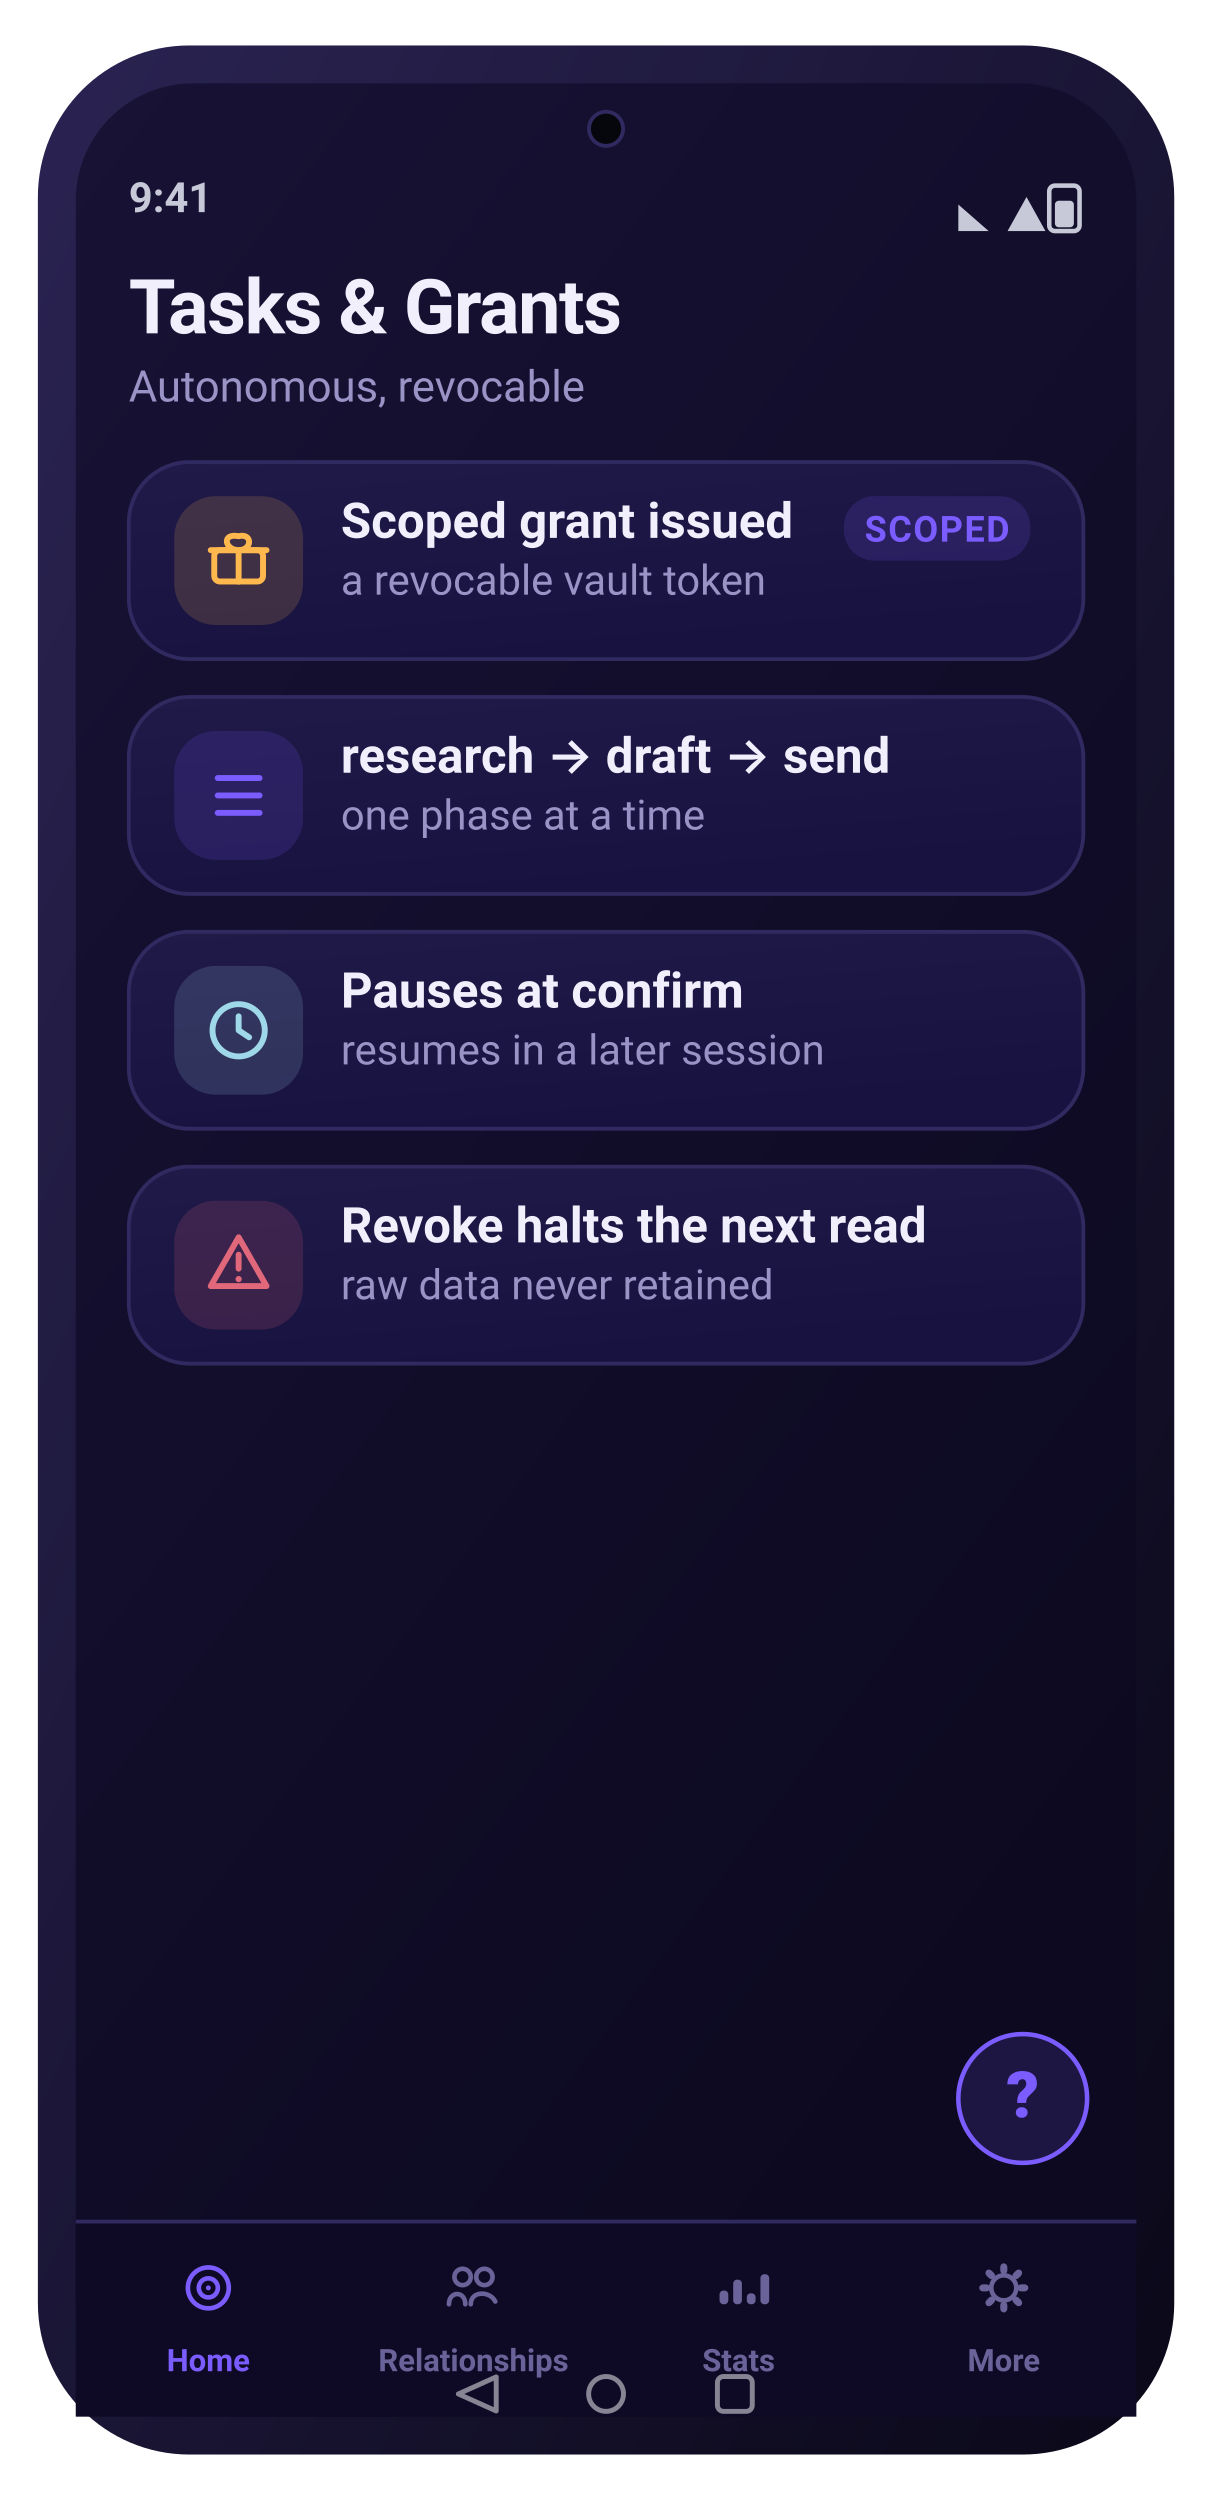
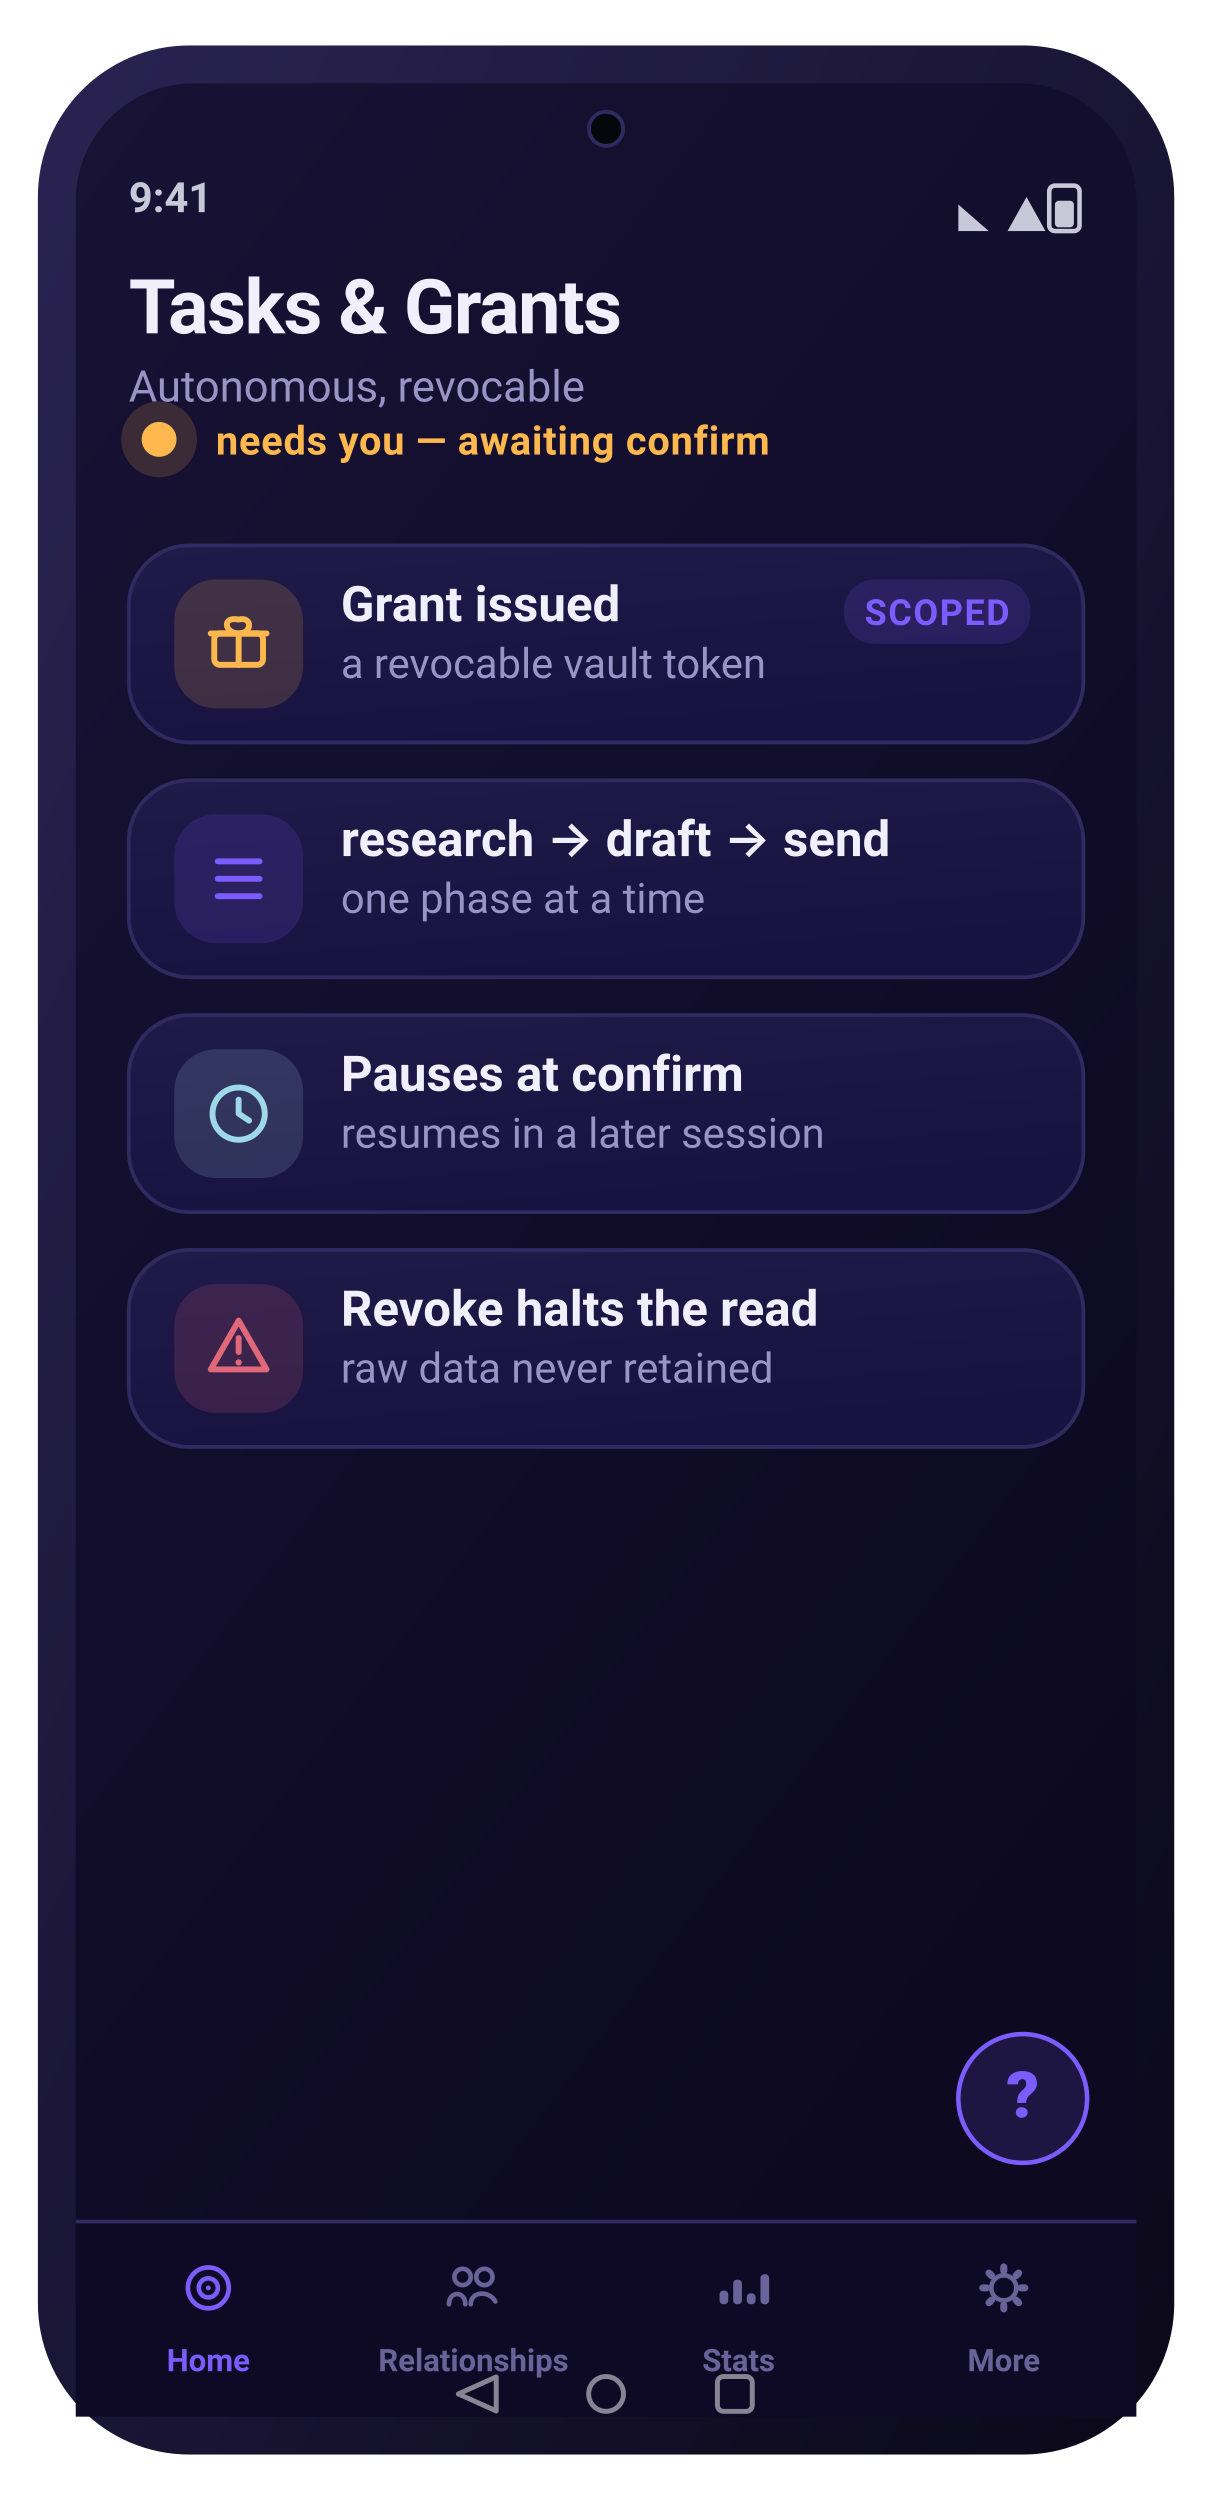
<svg xmlns="http://www.w3.org/2000/svg" width="320" height="660" viewBox="0 0 320 660" role="img" aria-label="Tasks &amp; Grants screen">
  <defs>
    <linearGradient id="gScr" x1="0" y1="0" x2="0.6" y2="1">
      <stop offset="0" stop-color="#181235" />
      <stop offset="1" stop-color="#0c0920" />
    </linearGradient>
    <linearGradient id="gFrame" x1="0" y1="0" x2="1" y2="1">
      <stop offset="0" stop-color="#2a2352" />
      <stop offset="1" stop-color="#0a0818" />
    </linearGradient>
    <linearGradient id="gCard" x1="0" y1="0" x2="0.4" y2="1">
      <stop offset="0" stop-color="#201a48" />
      <stop offset="1" stop-color="#181240" />
    </linearGradient>
    <linearGradient id="gBrand" x1="0" y1="0" x2="1" y2="0">
      <stop offset="0" stop-color="#7b5cff" />
      <stop offset="1" stop-color="#9d7bff" />
    </linearGradient>
    <linearGradient id="gAmber" x1="0" y1="0" x2="1" y2="0">
      <stop offset="0" stop-color="#ffb84d" />
      <stop offset="1" stop-color="#ffd27a" />
    </linearGradient>
    <linearGradient id="mV" x1="0" y1="0" x2="1" y2="0">
      <stop offset="0" stop-color="#7b5cff" />
      <stop offset="1" stop-color="#9d7bff" />
    </linearGradient>
    <linearGradient id="mA" x1="0" y1="0" x2="1" y2="0">
      <stop offset="0" stop-color="#ffb84d" />
      <stop offset="1" stop-color="#ff9f45" />
    </linearGradient>
    <linearGradient id="mG" x1="0" y1="0" x2="1" y2="0">
      <stop offset="0" stop-color="#5fb87a" />
      <stop offset="1" stop-color="#7bc47f" />
    </linearGradient>
    <linearGradient id="mC" x1="0" y1="0" x2="1" y2="0">
      <stop offset="0" stop-color="#6bb6d6" />
      <stop offset="1" stop-color="#9fd8e8" />
    </linearGradient>
    <radialGradient id="orb" cx="36%" cy="30%" r="78%">
      <stop offset="0" stop-color="#d9ccff" />
      <stop offset="38%" stop-color="#7b5cff" />
      <stop offset="78%" stop-color="#3f3bc0" />
      <stop offset="100%" stop-color="#140f34" />
    </radialGradient>
    <radialGradient id="glow" cx="50%" cy="50%" r="50%">
      <stop offset="0" stop-color="#ffb84d" stop-opacity="0.5" />
      <stop offset="1" stop-color="#ffb84d" stop-opacity="0" />
    </radialGradient>
  </defs>
  <rect x="10.0" y="12.0" width="300.0" height="636.0" rx="40" fill="url(#gFrame)" />
  <rect x="20.0" y="22.0" width="280.0" height="616.0" rx="31" fill="url(#gScr)" />
  <circle cx="160.0" cy="34" r="4.5" fill="#05070d" />
  <circle cx="160.0" cy="34" r="4.5" fill="none" stroke="#302a60" stroke-width="1" />
  <text x="34.0" y="56.0" font-family="-apple-system,BlinkMacSystemFont,'SF Pro Display','SF Pro Text','Segoe UI',Roboto,system-ui,sans-serif" font-size="11" font-weight="600" fill="#c7c9d9" text-anchor="start">9:41</text>
  <rect x="277.0" y="49.0" width="8.0" height="12.0" rx="1.5" fill="none" stroke="#c7c9d9" stroke-width="1.2" />
  <rect x="278.5" y="53.0" width="5.0" height="7.0" rx="1" fill="#c7c9d9" />
  <path d="M266 61 L271 52 L276 61 Z" fill="#c7c9d9" />
  <path d="M253 61 L253 54 L261 61 Z" fill="#c7c9d9" />
  <text x="34.0" y="88.0" font-family="-apple-system,BlinkMacSystemFont,'SF Pro Display','SF Pro Text','Segoe UI',Roboto,system-ui,sans-serif" font-size="20" font-weight="700" fill="#f2effc" text-anchor="start" letter-spacing="-0.4">Tasks &amp; Grants</text>
  <text x="34.0" y="106.0" font-family="-apple-system,BlinkMacSystemFont,'SF Pro Display','SF Pro Text','Segoe UI',Roboto,system-ui,sans-serif" font-size="11.5" font-weight="400" fill="#9a93c6" text-anchor="start">Autonomous, revocable</text>
-   <rect x="34.0" y="122.0" width="252.0" height="52.0" rx="16" fill="url(#gCard)" stroke="#302a60" stroke-width="1" />
-   <rect x="46.0" y="131.0" width="34.0" height="34.0" rx="11" fill="rgba(255,184,77,0.16)" />
-   <rect x="56.56" y="145.24" width="12.88" height="8.28" rx="1.5" fill="none" stroke="#ffb84d" stroke-width="1.56" stroke-linecap="round" stroke-linejoin="round" />
-   <path d="M55.64 145.24 h14.72 M63 145.24 v8.28 M63 145.24 c-3.68 0 -4.6 -4.6 0 -3.68 c3.68 -0.92 3.68 3.68 0 3.68" fill="none" stroke="#ffb84d" stroke-width="1.56" stroke-linecap="round" stroke-linejoin="round" />
-   <text x="90.0" y="142.0" font-family="-apple-system,BlinkMacSystemFont,'SF Pro Display','SF Pro Text','Segoe UI',Roboto,system-ui,sans-serif" font-size="13" font-weight="600" fill="#f2effc" text-anchor="start">Scoped grant issued</text>
-   <text x="90.0" y="157.0" font-family="-apple-system,BlinkMacSystemFont,'SF Pro Display','SF Pro Text','Segoe UI',Roboto,system-ui,sans-serif" font-size="11" font-weight="400" fill="#9a93c6" text-anchor="start">a revocable vault token</text>
-   <rect x="222.8" y="131.0" width="49.2" height="17.0" rx="8" fill="rgba(123,92,255,0.16)" />
-   <text x="247.4" y="143.0" font-family="-apple-system,BlinkMacSystemFont,'SF Pro Display','SF Pro Text','Segoe UI',Roboto,system-ui,sans-serif" font-size="9.5" font-weight="700" fill="#7b5cff" text-anchor="middle" letter-spacing="0.4">SCOPED</text>
-   <rect x="34.0" y="184.0" width="252.0" height="52.0" rx="16" fill="url(#gCard)" stroke="#302a60" stroke-width="1" />
-   <rect x="46.0" y="193.0" width="34.0" height="34.0" rx="11" fill="rgba(123,92,255,0.16)" />
-   <path d="M57.48 205.4 h11.04 M57.48 210.0 h11.04 M57.48 214.6 h11.04" fill="none" stroke="#7b5cff" stroke-width="1.56" stroke-linecap="round" stroke-linejoin="round" />
-   <text x="90.0" y="204.0" font-family="-apple-system,BlinkMacSystemFont,'SF Pro Display','SF Pro Text','Segoe UI',Roboto,system-ui,sans-serif" font-size="13" font-weight="600" fill="#f2effc" text-anchor="start">research → draft → send</text>
-   <text x="90.0" y="219.0" font-family="-apple-system,BlinkMacSystemFont,'SF Pro Display','SF Pro Text','Segoe UI',Roboto,system-ui,sans-serif" font-size="11" font-weight="400" fill="#9a93c6" text-anchor="start">one phase at a time</text>
-   <rect x="34.0" y="246.0" width="252.0" height="52.0" rx="16" fill="url(#gCard)" stroke="#302a60" stroke-width="1" />
-   <rect x="46.0" y="255.0" width="34.0" height="34.0" rx="11" fill="rgba(159,216,232,0.16)" />
-   <circle cx="63" cy="272.0" r="6.9" fill="none" stroke="#9fd8e8" stroke-width="1.56" stroke-linecap="round" stroke-linejoin="round" />
-   <path d="M63 268.32 v3.68 l2.76 1.84" fill="none" stroke="#9fd8e8" stroke-width="1.56" stroke-linecap="round" stroke-linejoin="round" />
-   <text x="90.0" y="266.0" font-family="-apple-system,BlinkMacSystemFont,'SF Pro Display','SF Pro Text','Segoe UI',Roboto,system-ui,sans-serif" font-size="13" font-weight="600" fill="#f2effc" text-anchor="start">Pauses at confirm</text>
-   <text x="90.0" y="281.0" font-family="-apple-system,BlinkMacSystemFont,'SF Pro Display','SF Pro Text','Segoe UI',Roboto,system-ui,sans-serif" font-size="11" font-weight="400" fill="#9a93c6" text-anchor="start">resumes in a later session</text>
-   <rect x="34.0" y="308.0" width="252.0" height="52.0" rx="16" fill="url(#gCard)" stroke="#302a60" stroke-width="1" />
-   <rect x="46.0" y="317.0" width="34.0" height="34.0" rx="11" fill="rgba(224,104,122,0.16)" />
-   <path d="M63 326.64 L70.36 339.52 H55.64 Z" fill="none" stroke="#e0687a" stroke-width="1.56" stroke-linecap="round" stroke-linejoin="round" />
-   <path d="M63 331.24 v3.68" fill="none" stroke="#e0687a" stroke-width="1.56" stroke-linecap="round" stroke-linejoin="round" />
-   <circle cx="63" cy="337.68" r="0.828" fill="#e0687a" />
-   <text x="90.0" y="328.0" font-family="-apple-system,BlinkMacSystemFont,'SF Pro Display','SF Pro Text','Segoe UI',Roboto,system-ui,sans-serif" font-size="13" font-weight="600" fill="#f2effc" text-anchor="start">Revoke halts the next read</text>
-   <text x="90.0" y="343.0" font-family="-apple-system,BlinkMacSystemFont,'SF Pro Display','SF Pro Text','Segoe UI',Roboto,system-ui,sans-serif" font-size="11" font-weight="400" fill="#9a93c6" text-anchor="start">raw data never retained</text>
+   <circle cx="42" cy="116" r="10" fill="rgba(255,184,77,0.16)" />
+   <circle cx="42" cy="116" r="4.6" fill="#ffb84d" />
+   <text x="57.0" y="120.0" font-family="-apple-system,BlinkMacSystemFont,'SF Pro Display','SF Pro Text','Segoe UI',Roboto,system-ui,sans-serif" font-size="10.5" font-weight="700" fill="#ffb84d" text-anchor="start" letter-spacing="0.2">needs you — awaiting confirm</text>
+   <rect x="34.0" y="144.0" width="252.0" height="52.0" rx="16" fill="url(#gCard)" stroke="#302a60" stroke-width="1" />
+   <rect x="46.0" y="153.0" width="34.0" height="34.0" rx="11" fill="rgba(255,184,77,0.16)" />
+   <rect x="56.56" y="167.24" width="12.88" height="8.28" rx="1.5" fill="none" stroke="#ffb84d" stroke-width="1.56" stroke-linecap="round" stroke-linejoin="round" />
+   <path d="M55.64 167.24 h14.72 M63 167.24 v8.28 M63 167.24 c-3.68 0 -4.6 -4.6 0 -3.68 c3.68 -0.92 3.68 3.68 0 3.68" fill="none" stroke="#ffb84d" stroke-width="1.56" stroke-linecap="round" stroke-linejoin="round" />
+   <text x="90.0" y="164.0" font-family="-apple-system,BlinkMacSystemFont,'SF Pro Display','SF Pro Text','Segoe UI',Roboto,system-ui,sans-serif" font-size="13" font-weight="600" fill="#f2effc" text-anchor="start">Grant issued</text>
+   <text x="90.0" y="179.0" font-family="-apple-system,BlinkMacSystemFont,'SF Pro Display','SF Pro Text','Segoe UI',Roboto,system-ui,sans-serif" font-size="11" font-weight="400" fill="#9a93c6" text-anchor="start">a revocable vault token</text>
+   <rect x="222.8" y="153.0" width="49.2" height="17.0" rx="8" fill="rgba(123,92,255,0.16)" />
+   <text x="247.4" y="165.0" font-family="-apple-system,BlinkMacSystemFont,'SF Pro Display','SF Pro Text','Segoe UI',Roboto,system-ui,sans-serif" font-size="9.5" font-weight="700" fill="#7b5cff" text-anchor="middle" letter-spacing="0.4">SCOPED</text>
+   <rect x="34.0" y="206.0" width="252.0" height="52.0" rx="16" fill="url(#gCard)" stroke="#302a60" stroke-width="1" />
+   <rect x="46.0" y="215.0" width="34.0" height="34.0" rx="11" fill="rgba(123,92,255,0.16)" />
+   <path d="M57.48 227.4 h11.04 M57.48 232.0 h11.04 M57.48 236.6 h11.04" fill="none" stroke="#7b5cff" stroke-width="1.56" stroke-linecap="round" stroke-linejoin="round" />
+   <text x="90.0" y="226.0" font-family="-apple-system,BlinkMacSystemFont,'SF Pro Display','SF Pro Text','Segoe UI',Roboto,system-ui,sans-serif" font-size="13" font-weight="600" fill="#f2effc" text-anchor="start">research → draft → send</text>
+   <text x="90.0" y="241.0" font-family="-apple-system,BlinkMacSystemFont,'SF Pro Display','SF Pro Text','Segoe UI',Roboto,system-ui,sans-serif" font-size="11" font-weight="400" fill="#9a93c6" text-anchor="start">one phase at a time</text>
+   <rect x="34.0" y="268.0" width="252.0" height="52.0" rx="16" fill="url(#gCard)" stroke="#302a60" stroke-width="1" />
+   <rect x="46.0" y="277.0" width="34.0" height="34.0" rx="11" fill="rgba(159,216,232,0.16)" />
+   <circle cx="63" cy="294.0" r="6.9" fill="none" stroke="#9fd8e8" stroke-width="1.56" stroke-linecap="round" stroke-linejoin="round" />
+   <path d="M63 290.32 v3.68 l2.76 1.84" fill="none" stroke="#9fd8e8" stroke-width="1.56" stroke-linecap="round" stroke-linejoin="round" />
+   <text x="90.0" y="288.0" font-family="-apple-system,BlinkMacSystemFont,'SF Pro Display','SF Pro Text','Segoe UI',Roboto,system-ui,sans-serif" font-size="13" font-weight="600" fill="#f2effc" text-anchor="start">Pauses at confirm</text>
+   <text x="90.0" y="303.0" font-family="-apple-system,BlinkMacSystemFont,'SF Pro Display','SF Pro Text','Segoe UI',Roboto,system-ui,sans-serif" font-size="11" font-weight="400" fill="#9a93c6" text-anchor="start">resumes in a later session</text>
+   <rect x="34.0" y="330.0" width="252.0" height="52.0" rx="16" fill="url(#gCard)" stroke="#302a60" stroke-width="1" />
+   <rect x="46.0" y="339.0" width="34.0" height="34.0" rx="11" fill="rgba(224,104,122,0.16)" />
+   <path d="M63 348.64 L70.36 361.52 H55.64 Z" fill="none" stroke="#e0687a" stroke-width="1.56" stroke-linecap="round" stroke-linejoin="round" />
+   <path d="M63 353.24 v3.68" fill="none" stroke="#e0687a" stroke-width="1.56" stroke-linecap="round" stroke-linejoin="round" />
+   <circle cx="63" cy="359.68" r="0.828" fill="#e0687a" />
+   <text x="90.0" y="350.0" font-family="-apple-system,BlinkMacSystemFont,'SF Pro Display','SF Pro Text','Segoe UI',Roboto,system-ui,sans-serif" font-size="13" font-weight="600" fill="#f2effc" text-anchor="start">Revoke halts the read</text>
+   <text x="90.0" y="365.0" font-family="-apple-system,BlinkMacSystemFont,'SF Pro Display','SF Pro Text','Segoe UI',Roboto,system-ui,sans-serif" font-size="11" font-weight="400" fill="#9a93c6" text-anchor="start">raw data never retained</text>
  <rect x="20.0" y="586.0" width="280.0" height="52.0" rx="0" fill="#0e0a26" />
  <rect x="20" y="586" width="280" height="1" fill="#302a60" />
  <circle cx="55.0" cy="604" r="5.4" fill="none" stroke="#7b5cff" stroke-width="1.22" stroke-linecap="round" stroke-linejoin="round" />
  <circle cx="55.0" cy="604" r="2.52" fill="none" stroke="#7b5cff" stroke-width="1.22" stroke-linecap="round" stroke-linejoin="round" />
  <circle cx="55.0" cy="604" r="0.648" fill="#7b5cff" />
  <text x="55.0" y="626.0" font-family="-apple-system,BlinkMacSystemFont,'SF Pro Display','SF Pro Text','Segoe UI',Roboto,system-ui,sans-serif" font-size="8.2" font-weight="600" fill="#7b5cff" text-anchor="middle">Home</text>
  <circle cx="122.12" cy="601.12" r="2.16" fill="none" stroke="#6a6399" stroke-width="1.22" stroke-linecap="round" stroke-linejoin="round" />
  <circle cx="127.88" cy="601.12" r="2.16" fill="none" stroke="#6a6399" stroke-width="1.22" stroke-linecap="round" stroke-linejoin="round" />
  <path d="M118.52 608.32 c0 -3.6 4.32 -3.6 4.32 0 M124.28 608.32 c0 -3.6 5.04 -3.6 6.48 -0.72" fill="none" stroke="#6a6399" stroke-width="1.22" stroke-linecap="round" stroke-linejoin="round" />
  <text x="125.0" y="626.0" font-family="-apple-system,BlinkMacSystemFont,'SF Pro Display','SF Pro Text','Segoe UI',Roboto,system-ui,sans-serif" font-size="8.2" font-weight="600" fill="#6a6399" text-anchor="middle">Relationships</text>
  <rect x="189.96" y="604.72" width="2.304" height="3.6" rx="1" fill="#6a6399" />
  <rect x="193.56" y="601.84" width="2.304" height="6.48" rx="1" fill="#6a6399" />
  <rect x="197.16" y="605.44" width="2.304" height="2.88" rx="1" fill="#6a6399" />
  <rect x="200.76" y="600.4" width="2.304" height="7.92" rx="1" fill="#6a6399" />
  <text x="195.0" y="626.0" font-family="-apple-system,BlinkMacSystemFont,'SF Pro Display','SF Pro Text','Segoe UI',Roboto,system-ui,sans-serif" font-size="8.2" font-weight="600" fill="#6a6399" text-anchor="middle">Stats</text>
  <rect x="264.064" y="597.52" width="1.872" height="2.88" rx="1" transform="rotate(0 265.0 604)" fill="#6a6399" />
  <rect x="264.064" y="597.52" width="1.872" height="2.88" rx="1" transform="rotate(45 265.0 604)" fill="#6a6399" />
  <rect x="264.064" y="597.52" width="1.872" height="2.88" rx="1" transform="rotate(90 265.0 604)" fill="#6a6399" />
  <rect x="264.064" y="597.52" width="1.872" height="2.88" rx="1" transform="rotate(135 265.0 604)" fill="#6a6399" />
  <rect x="264.064" y="597.52" width="1.872" height="2.88" rx="1" transform="rotate(180 265.0 604)" fill="#6a6399" />
  <rect x="264.064" y="597.52" width="1.872" height="2.88" rx="1" transform="rotate(225 265.0 604)" fill="#6a6399" />
  <rect x="264.064" y="597.52" width="1.872" height="2.88" rx="1" transform="rotate(270 265.0 604)" fill="#6a6399" />
  <rect x="264.064" y="597.52" width="1.872" height="2.88" rx="1" transform="rotate(315 265.0 604)" fill="#6a6399" />
  <circle cx="265.0" cy="604" r="3.312" fill="none" stroke="#6a6399" stroke-width="1.22" stroke-linecap="round" stroke-linejoin="round" />
  <text x="265.0" y="626.0" font-family="-apple-system,BlinkMacSystemFont,'SF Pro Display','SF Pro Text','Segoe UI',Roboto,system-ui,sans-serif" font-size="8.2" font-weight="600" fill="#6a6399" text-anchor="middle">More</text>
  <circle cx="270" cy="554" r="17" fill="rgba(123,92,255,0.16)" stroke="#7b5cff" stroke-width="1.2" />
  <text x="270.0" y="559.0" font-family="-apple-system,BlinkMacSystemFont,'SF Pro Display','SF Pro Text','Segoe UI',Roboto,system-ui,sans-serif" font-size="17" font-weight="800" fill="#7b5cff" text-anchor="middle">?</text>
  <path d="M131.0 627.5 L121.0 632 L131.0 636.5 Z" fill="none" stroke="rgba(255,255,255,0.5)" stroke-width="1.3" stroke-linejoin="round" />
  <circle cx="160.0" cy="632" r="4.6" fill="none" stroke="rgba(255,255,255,0.5)" stroke-width="1.3" />
  <rect x="189.4" y="627.4" width="9.2" height="9.2" rx="1.6" fill="none" stroke="rgba(255,255,255,0.5)" stroke-width="1.3" />
</svg>
